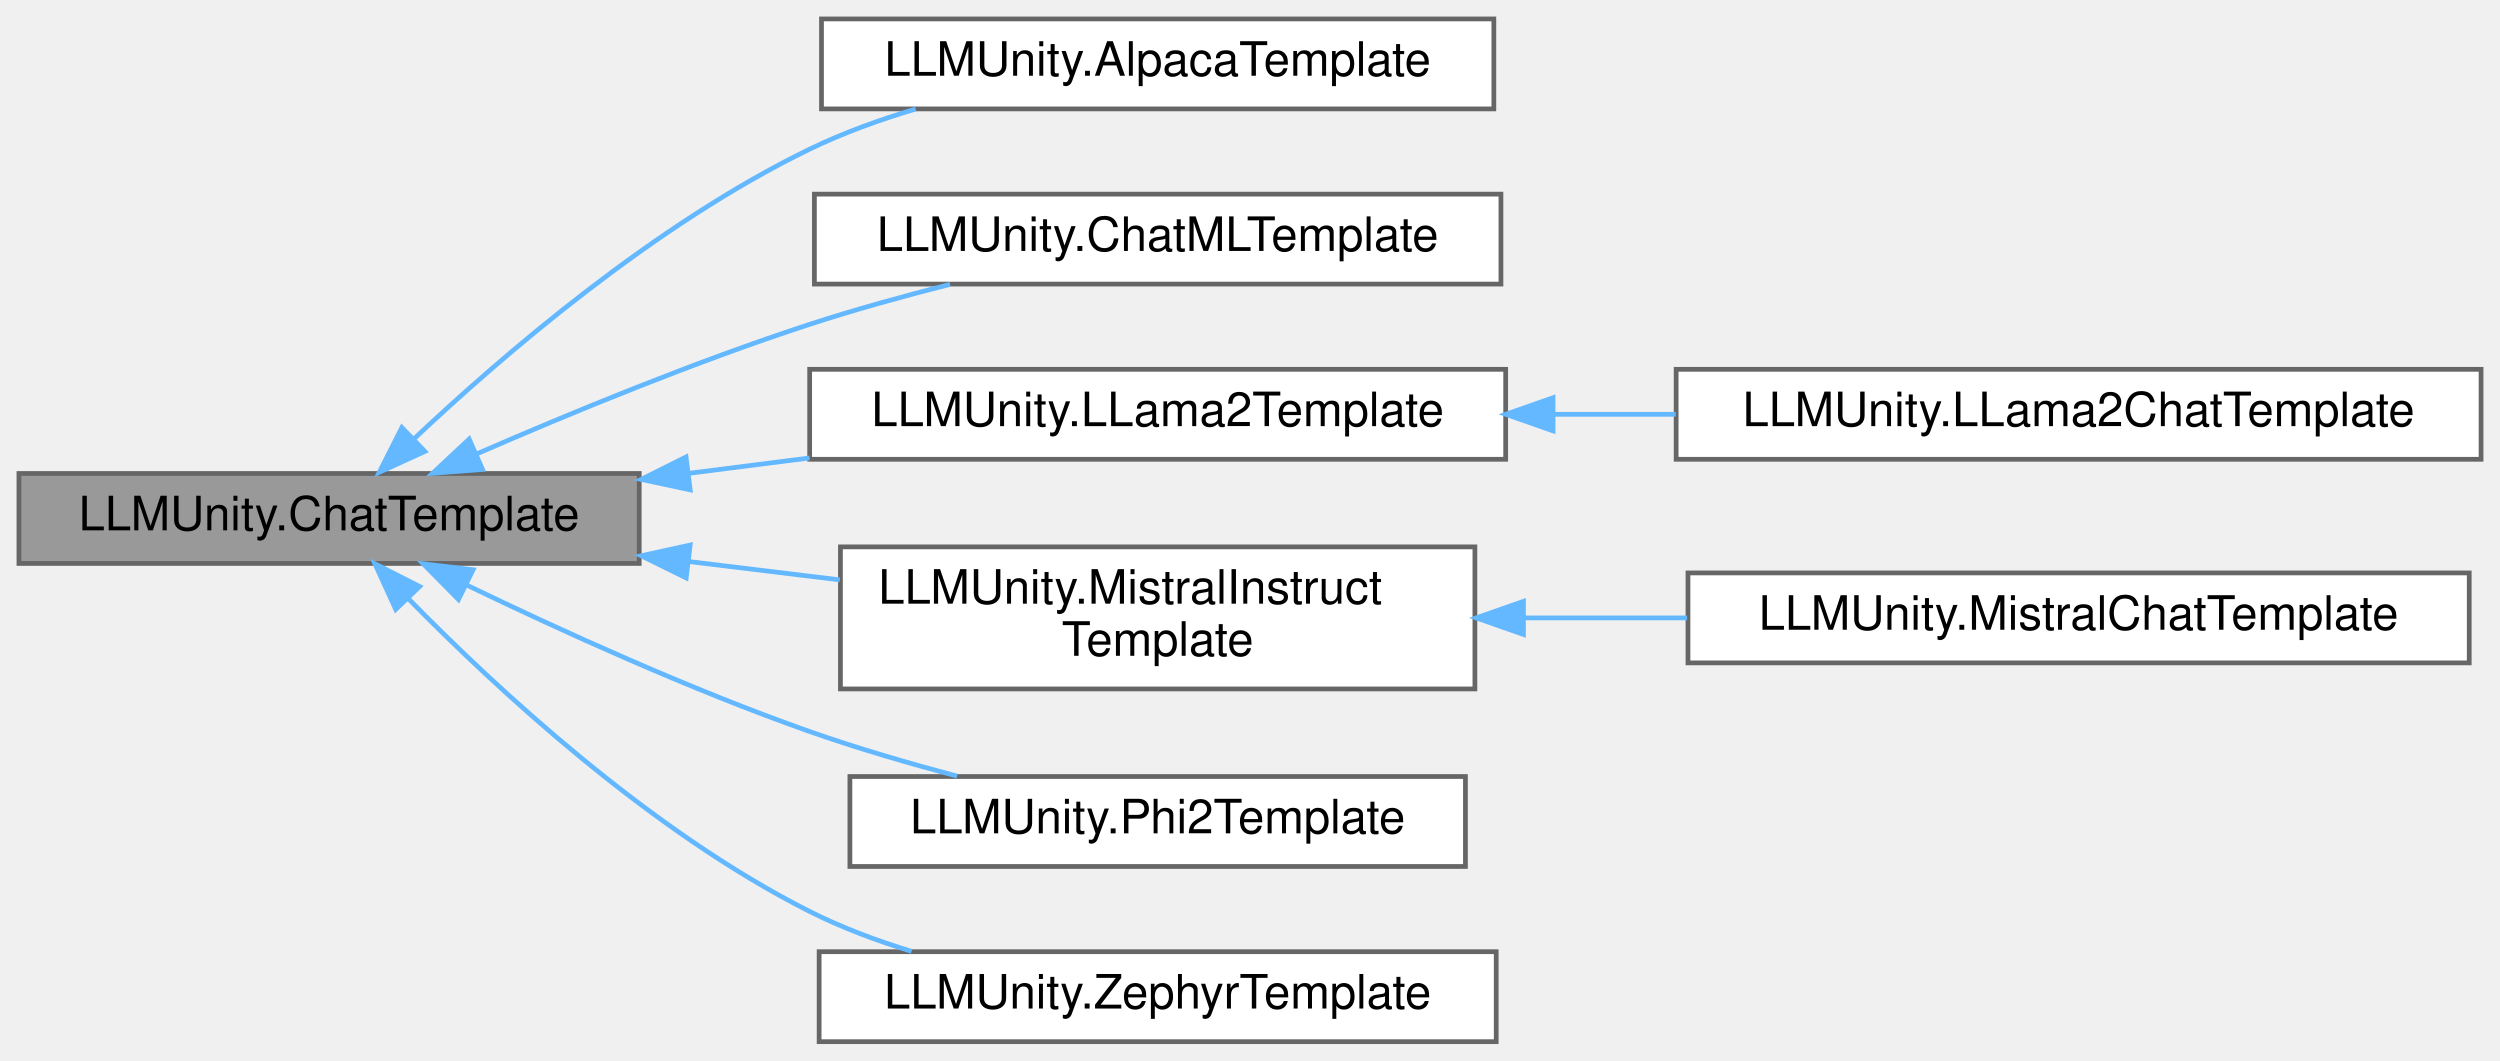
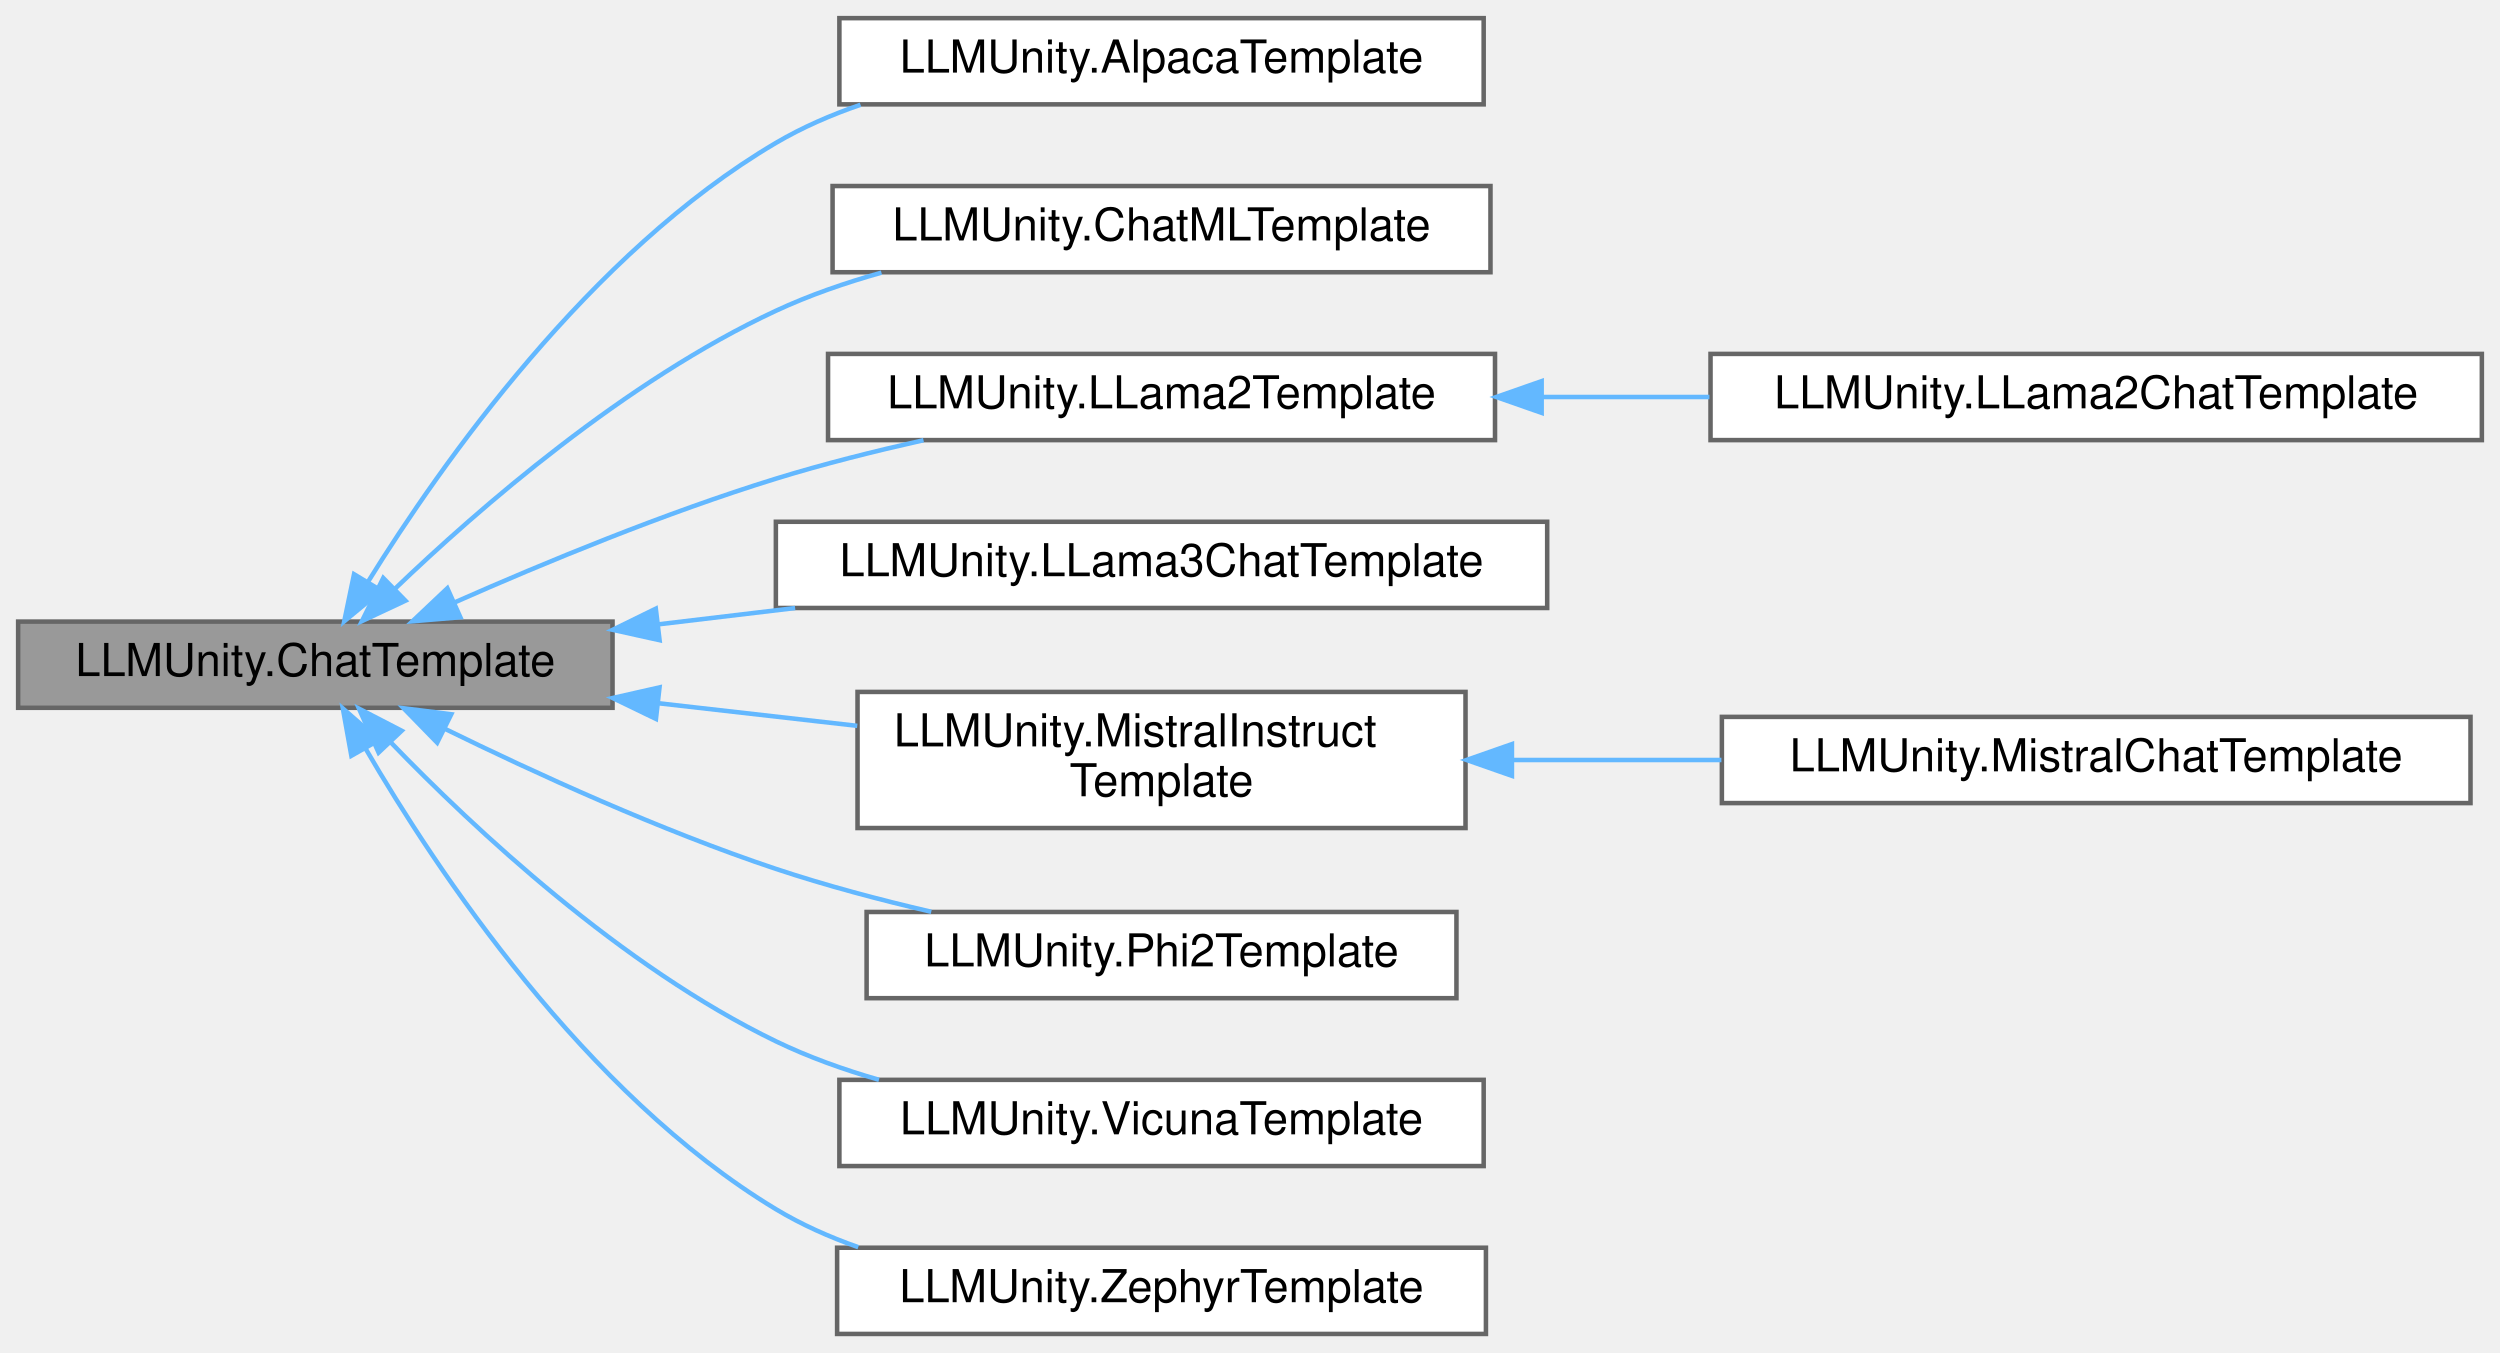
- <svg xmlns="http://www.w3.org/2000/svg" xmlns:xlink="http://www.w3.org/1999/xlink" width="528pt" height="224pt" viewBox="0.00 0.00 528.00 224.00">
-   <g id="graph0" class="graph" transform="scale(1 1) rotate(0) translate(4 220)">
+ <svg xmlns="http://www.w3.org/2000/svg" xmlns:xlink="http://www.w3.org/1999/xlink" width="551pt" height="298pt" viewBox="0.00 0.00 551.00 298.00">
+   <g id="graph0" class="graph" transform="scale(1 1) rotate(0) translate(4 294)">
    <g id="Node000001" class="node">
      <g id="a_Node000001">
        <a xlink:title="Class implementing the skeleton of a chat template.">
-           <polygon fill="#999999" stroke="#666666" points="131,-120 0,-120 0,-101 131,-101 131,-120" />
-           <text text-anchor="middle" x="65.5" y="-108" font-family="Helvetica,sans-Serif" font-size="10.00">LLMUnity.ChatTemplate</text>
+           <polygon fill="#999999" stroke="#666666" points="131,-157 0,-157 0,-138 131,-138 131,-157" />
+           <text text-anchor="middle" x="65.5" y="-145" font-family="Helvetica,sans-Serif" font-size="10.00">LLMUnity.ChatTemplate</text>
        </a>
      </g>
    </g>
    <g id="Node000002" class="node">
      <g id="a_Node000002">
        <a xlink:href="classLLMUnity_1_1AlpacaTemplate.html" target="_top" xlink:title="Class implementing the Alpaca template.">
-           <polygon fill="white" stroke="#666666" points="311.5,-216 169.5,-216 169.5,-197 311.5,-197 311.5,-216" />
-           <text text-anchor="middle" x="240.5" y="-204" font-family="Helvetica,sans-Serif" font-size="10.00">LLMUnity.AlpacaTemplate</text>
+           <polygon fill="white" stroke="#666666" points="323,-290 181,-290 181,-271 323,-271 323,-290" />
+           <text text-anchor="middle" x="252" y="-278" font-family="Helvetica,sans-Serif" font-size="10.00">LLMUnity.AlpacaTemplate</text>
        </a>
      </g>
    </g>
    <g id="edge1_Node000001_Node000002" class="edge">
      <g id="a_edge1_Node000001_Node000002">
        <a xlink:title=" ">
-           <path fill="none" stroke="#63b8ff" d="M83.31,-127.19C102.14,-144.96 134.31,-172.64 167,-188.5 174,-191.9 181.7,-194.69 189.39,-196.98" />
-           <polygon fill="#63b8ff" stroke="#63b8ff" points="85.73,-124.66 76.1,-120.25 80.88,-129.71 85.73,-124.66" />
+           <path fill="none" stroke="#63b8ff" d="M77.17,-165.87C93.21,-191.74 126.07,-238.42 167,-262.5 172.78,-265.9 179.13,-268.67 185.66,-270.91" />
+           <polygon fill="#63b8ff" stroke="#63b8ff" points="80.03,-163.82 71.87,-157.07 74.03,-167.44 80.03,-163.82" />
        </a>
      </g>
    </g>
    <g id="Node000003" class="node">
      <g id="a_Node000003">
        <a xlink:href="classLLMUnity_1_1ChatMLTemplate.html" target="_top" xlink:title="Class implementing the ChatML template.">
-           <polygon fill="white" stroke="#666666" points="313,-179 168,-179 168,-160 313,-160 313,-179" />
-           <text text-anchor="middle" x="240.5" y="-167" font-family="Helvetica,sans-Serif" font-size="10.00">LLMUnity.ChatMLTemplate</text>
+           <polygon fill="white" stroke="#666666" points="324.5,-253 179.5,-253 179.5,-234 324.5,-234 324.5,-253" />
+           <text text-anchor="middle" x="252" y="-241" font-family="Helvetica,sans-Serif" font-size="10.00">LLMUnity.ChatMLTemplate</text>
        </a>
      </g>
    </g>
    <g id="edge2_Node000001_Node000003" class="edge">
      <g id="a_edge2_Node000001_Node000003">
        <a xlink:title=" ">
-           <path fill="none" stroke="#63b8ff" d="M96.73,-124.16C116.46,-132.75 142.94,-143.65 167,-151.5 176.49,-154.6 186.84,-157.46 196.66,-159.95" />
-           <polygon fill="#63b8ff" stroke="#63b8ff" points="97.91,-120.86 87.35,-120.04 95.09,-127.27 97.91,-120.86" />
+           <path fill="none" stroke="#63b8ff" d="M82.92,-164.11C101.61,-182.04 133.88,-210.09 167,-225.5 174.3,-228.9 182.26,-231.66 190.27,-233.91" />
+           <polygon fill="#63b8ff" stroke="#63b8ff" points="85.36,-161.61 75.77,-157.11 80.47,-166.61 85.36,-161.61" />
        </a>
      </g>
    </g>
    <g id="Node000004" class="node">
      <g id="a_Node000004">
        <a xlink:href="classLLMUnity_1_1LLama2Template.html" target="_top" xlink:title="Class implementing the LLama2 template.">
-           <polygon fill="white" stroke="#666666" points="314,-142 167,-142 167,-123 314,-123 314,-142" />
-           <text text-anchor="middle" x="240.5" y="-130" font-family="Helvetica,sans-Serif" font-size="10.00">LLMUnity.LLama2Template</text>
+           <polygon fill="white" stroke="#666666" points="325.5,-216 178.5,-216 178.5,-197 325.5,-197 325.5,-216" />
+           <text text-anchor="middle" x="252" y="-204" font-family="Helvetica,sans-Serif" font-size="10.00">LLMUnity.LLama2Template</text>
        </a>
      </g>
    </g>
    <g id="edge3_Node000001_Node000004" class="edge">
      <g id="a_edge3_Node000001_Node000004">
        <a xlink:title=" ">
-           <path fill="none" stroke="#63b8ff" d="M141.59,-120.05C150.01,-121.12 158.58,-122.21 166.97,-123.28" />
-           <polygon fill="#63b8ff" stroke="#63b8ff" points="141.77,-116.54 131.41,-118.75 140.89,-123.49 141.77,-116.54" />
+           <path fill="none" stroke="#63b8ff" d="M96.27,-161.26C116.01,-169.98 142.66,-180.99 167,-188.5 177.4,-191.71 188.7,-194.55 199.54,-196.98" />
+           <polygon fill="#63b8ff" stroke="#63b8ff" points="97.46,-157.96 86.9,-157.07 94.6,-164.35 97.46,-157.96" />
        </a>
      </g>
    </g>
    <g id="Node000006" class="node">
      <g id="a_Node000006">
-         <a xlink:href="classLLMUnity_1_1MistralInstructTemplate.html" target="_top" xlink:title="Class implementing the Mistral Instruct template.">
-           <polygon fill="white" stroke="#666666" points="307.5,-104.5 173.5,-104.5 173.5,-74.5 307.5,-74.5 307.5,-104.5" />
-           <text text-anchor="start" x="181.5" y="-92.5" font-family="Helvetica,sans-Serif" font-size="10.00">LLMUnity.MistralInstruct</text>
-           <text text-anchor="middle" x="240.5" y="-81.5" font-family="Helvetica,sans-Serif" font-size="10.00">Template</text>
+         <a xlink:href="classLLMUnity_1_1LLama3ChatTemplate.html" target="_top" xlink:title="Class implementing the LLama3 template for chat.">
+           <polygon fill="white" stroke="#666666" points="337,-179 167,-179 167,-160 337,-160 337,-179" />
+           <text text-anchor="middle" x="252" y="-167" font-family="Helvetica,sans-Serif" font-size="10.00">LLMUnity.LLama3ChatTemplate</text>
        </a>
      </g>
    </g>
    <g id="edge5_Node000001_Node000006" class="edge">
      <g id="a_edge5_Node000001_Node000006">
        <a xlink:title=" ">
-           <path fill="none" stroke="#63b8ff" d="M141.49,-101.4C152.09,-100.11 162.94,-98.79 173.36,-97.53" />
-           <polygon fill="#63b8ff" stroke="#63b8ff" points="140.92,-97.94 131.41,-102.62 141.76,-104.89 140.92,-97.94" />
+           <path fill="none" stroke="#63b8ff" d="M141.22,-156.41C151.11,-157.59 161.28,-158.8 171.25,-159.99" />
+           <polygon fill="#63b8ff" stroke="#63b8ff" points="141.37,-152.9 131.03,-155.19 140.54,-159.85 141.37,-152.9" />
        </a>
      </g>
    </g>
-     <g id="Node000008" class="node">
-       <g id="a_Node000008">
-         <a xlink:href="classLLMUnity_1_1Phi2Template.html" target="_top" xlink:title="Class implementing the Phi-2 template.">
-           <polygon fill="white" stroke="#666666" points="305.5,-56 175.5,-56 175.5,-37 305.5,-37 305.5,-56" />
-           <text text-anchor="middle" x="240.5" y="-44" font-family="Helvetica,sans-Serif" font-size="10.00">LLMUnity.Phi2Template</text>
+     <g id="Node000007" class="node">
+       <g id="a_Node000007">
+         <a xlink:href="classLLMUnity_1_1MistralInstructTemplate.html" target="_top" xlink:title="Class implementing the Mistral Instruct template.">
+           <polygon fill="white" stroke="#666666" points="319,-141.5 185,-141.5 185,-111.5 319,-111.5 319,-141.5" />
+           <text text-anchor="start" x="193" y="-129.5" font-family="Helvetica,sans-Serif" font-size="10.00">LLMUnity.MistralInstruct</text>
+           <text text-anchor="middle" x="252" y="-118.5" font-family="Helvetica,sans-Serif" font-size="10.00">Template</text>
        </a>
      </g>
    </g>
-     <g id="edge7_Node000001_Node000008" class="edge">
-       <g id="a_edge7_Node000001_Node000008">
+     <g id="edge6_Node000001_Node000007" class="edge">
+       <g id="a_edge6_Node000001_Node000007">
        <a xlink:title=" ">
-           <path fill="none" stroke="#63b8ff" d="M94.49,-96.47C114.37,-86.88 141.9,-74.34 167,-65.5 176.94,-62 187.85,-58.81 198.12,-56.09" />
-           <polygon fill="#63b8ff" stroke="#63b8ff" points="92.83,-93.38 85.38,-100.92 95.91,-99.67 92.83,-93.38" />
+           <path fill="none" stroke="#63b8ff" d="M140.98,-139.02C155.53,-137.37 170.69,-135.64 184.94,-134.02" />
+           <polygon fill="#63b8ff" stroke="#63b8ff" points="140.57,-135.55 131.03,-140.16 141.36,-142.5 140.57,-135.55" />
        </a>
      </g>
    </g>
    <g id="Node000009" class="node">
      <g id="a_Node000009">
-         <a xlink:href="classLLMUnity_1_1ZephyrTemplate.html" target="_top" xlink:title="Class implementing the Zephyr template.">
-           <polygon fill="white" stroke="#666666" points="312,-19 169,-19 169,0 312,0 312,-19" />
-           <text text-anchor="middle" x="240.5" y="-7" font-family="Helvetica,sans-Serif" font-size="10.00">LLMUnity.ZephyrTemplate</text>
+         <a xlink:href="classLLMUnity_1_1Phi2Template.html" target="_top" xlink:title="Class implementing the Phi-2 template.">
+           <polygon fill="white" stroke="#666666" points="317,-93 187,-93 187,-74 317,-74 317,-93" />
+           <text text-anchor="middle" x="252" y="-81" font-family="Helvetica,sans-Serif" font-size="10.00">LLMUnity.Phi2Template</text>
        </a>
      </g>
    </g>
    <g id="edge8_Node000001_Node000009" class="edge">
      <g id="a_edge8_Node000001_Node000009">
        <a xlink:title=" ">
-           <path fill="none" stroke="#63b8ff" d="M82.22,-93.59C100.72,-74.69 133.23,-44.52 167,-27.5 173.72,-24.11 181.11,-21.34 188.53,-19.07" />
-           <polygon fill="#63b8ff" stroke="#63b8ff" points="79.58,-91.29 75.18,-100.93 84.63,-96.13 79.58,-91.29" />
+           <path fill="none" stroke="#63b8ff" d="M94.03,-133.38C113.9,-123.64 141.6,-110.97 167,-102.5 177.92,-98.86 189.87,-95.69 201.25,-93.04" />
+           <polygon fill="#63b8ff" stroke="#63b8ff" points="92.35,-130.31 84.95,-137.9 95.46,-136.58 92.35,-130.31" />
+         </a>
+       </g>
+     </g>
+     <g id="Node000010" class="node">
+       <g id="a_Node000010">
+         <a xlink:href="classLLMUnity_1_1VicunaTemplate.html" target="_top" xlink:title="Class implementing the Vicuna template.">
+           <polygon fill="white" stroke="#666666" points="323,-56 181,-56 181,-37 323,-37 323,-56" />
+           <text text-anchor="middle" x="252" y="-44" font-family="Helvetica,sans-Serif" font-size="10.00">LLMUnity.VicunaTemplate</text>
+         </a>
+       </g>
+     </g>
+     <g id="edge9_Node000001_Node000010" class="edge">
+       <g id="a_edge9_Node000001_Node000010">
+         <a xlink:title=" ">
+           <path fill="none" stroke="#63b8ff" d="M82.12,-130.39C100.53,-111.31 132.96,-80.97 167,-64.5 174.12,-61.06 181.88,-58.27 189.73,-56.01" />
+           <polygon fill="#63b8ff" stroke="#63b8ff" points="79.44,-128.13 75.12,-137.81 84.53,-132.94 79.44,-128.13" />
+         </a>
+       </g>
+     </g>
+     <g id="Node000011" class="node">
+       <g id="a_Node000011">
+         <a xlink:href="classLLMUnity_1_1ZephyrTemplate.html" target="_top" xlink:title="Class implementing the Zephyr template.">
+           <polygon fill="white" stroke="#666666" points="323.5,-19 180.5,-19 180.5,0 323.5,0 323.5,-19" />
+           <text text-anchor="middle" x="252" y="-7" font-family="Helvetica,sans-Serif" font-size="10.00">LLMUnity.ZephyrTemplate</text>
+         </a>
+       </g>
+     </g>
+     <g id="edge10_Node000001_Node000011" class="edge">
+       <g id="a_edge10_Node000001_Node000011">
+         <a xlink:title=" ">
+           <path fill="none" stroke="#63b8ff" d="M76.53,-129.08C92.15,-102.25 124.92,-52.86 167,-27.5 172.62,-24.11 178.79,-21.36 185.16,-19.12" />
+           <polygon fill="#63b8ff" stroke="#63b8ff" points="73.44,-127.43 71.56,-137.86 79.53,-130.88 73.44,-127.43" />
        </a>
      </g>
    </g>
    <g id="Node000005" class="node">
      <g id="a_Node000005">
        <a xlink:href="classLLMUnity_1_1LLama2ChatTemplate.html" target="_top" xlink:title="Class implementing a modified version of the LLama2 template for chat.">
-           <polygon fill="white" stroke="#666666" points="520,-142 350,-142 350,-123 520,-123 520,-142" />
-           <text text-anchor="middle" x="435" y="-130" font-family="Helvetica,sans-Serif" font-size="10.00">LLMUnity.LLama2ChatTemplate</text>
+           <polygon fill="white" stroke="#666666" points="543,-216 373,-216 373,-197 543,-197 543,-216" />
+           <text text-anchor="middle" x="458" y="-204" font-family="Helvetica,sans-Serif" font-size="10.00">LLMUnity.LLama2ChatTemplate</text>
        </a>
      </g>
    </g>
    <g id="edge4_Node000004_Node000005" class="edge">
      <g id="a_edge4_Node000004_Node000005">
        <a xlink:title=" ">
-           <path fill="none" stroke="#63b8ff" d="M324.28,-132.5C332.77,-132.5 341.41,-132.5 349.92,-132.5" />
-           <polygon fill="#63b8ff" stroke="#63b8ff" points="324,-129 314,-132.5 324,-136 324,-129" />
+           <path fill="none" stroke="#63b8ff" d="M335.89,-206.5C348.05,-206.5 360.58,-206.5 372.76,-206.5" />
+           <polygon fill="#63b8ff" stroke="#63b8ff" points="335.78,-203 325.78,-206.5 335.78,-210 335.78,-203" />
        </a>
      </g>
    </g>
-     <g id="Node000007" class="node">
-       <g id="a_Node000007">
+     <g id="Node000008" class="node">
+       <g id="a_Node000008">
        <a xlink:href="classLLMUnity_1_1MistralChatTemplate.html" target="_top" xlink:title="Class implementing a modified version of the Mistral Instruct template for chat.">
-           <polygon fill="white" stroke="#666666" points="517.5,-99 352.5,-99 352.5,-80 517.5,-80 517.5,-99" />
-           <text text-anchor="middle" x="435" y="-87" font-family="Helvetica,sans-Serif" font-size="10.00">LLMUnity.MistralChatTemplate</text>
+           <polygon fill="white" stroke="#666666" points="540.5,-136 375.5,-136 375.5,-117 540.5,-117 540.5,-136" />
+           <text text-anchor="middle" x="458" y="-124" font-family="Helvetica,sans-Serif" font-size="10.00">LLMUnity.MistralChatTemplate</text>
        </a>
      </g>
    </g>
-     <g id="edge6_Node000006_Node000007" class="edge">
-       <g id="a_edge6_Node000006_Node000007">
+     <g id="edge7_Node000007_Node000008" class="edge">
+       <g id="a_edge7_Node000007_Node000008">
        <a xlink:title=" ">
-           <path fill="none" stroke="#63b8ff" d="M317.99,-89.5C329.27,-89.5 340.93,-89.5 352.32,-89.5" />
-           <polygon fill="#63b8ff" stroke="#63b8ff" points="317.75,-86 307.75,-89.5 317.75,-93 317.75,-86" />
+           <path fill="none" stroke="#63b8ff" d="M329.47,-126.5C344.47,-126.5 360.25,-126.5 375.4,-126.5" />
+           <polygon fill="#63b8ff" stroke="#63b8ff" points="329.23,-123 319.23,-126.5 329.23,-130 329.23,-123" />
        </a>
      </g>
    </g>
  </g>
</svg>
